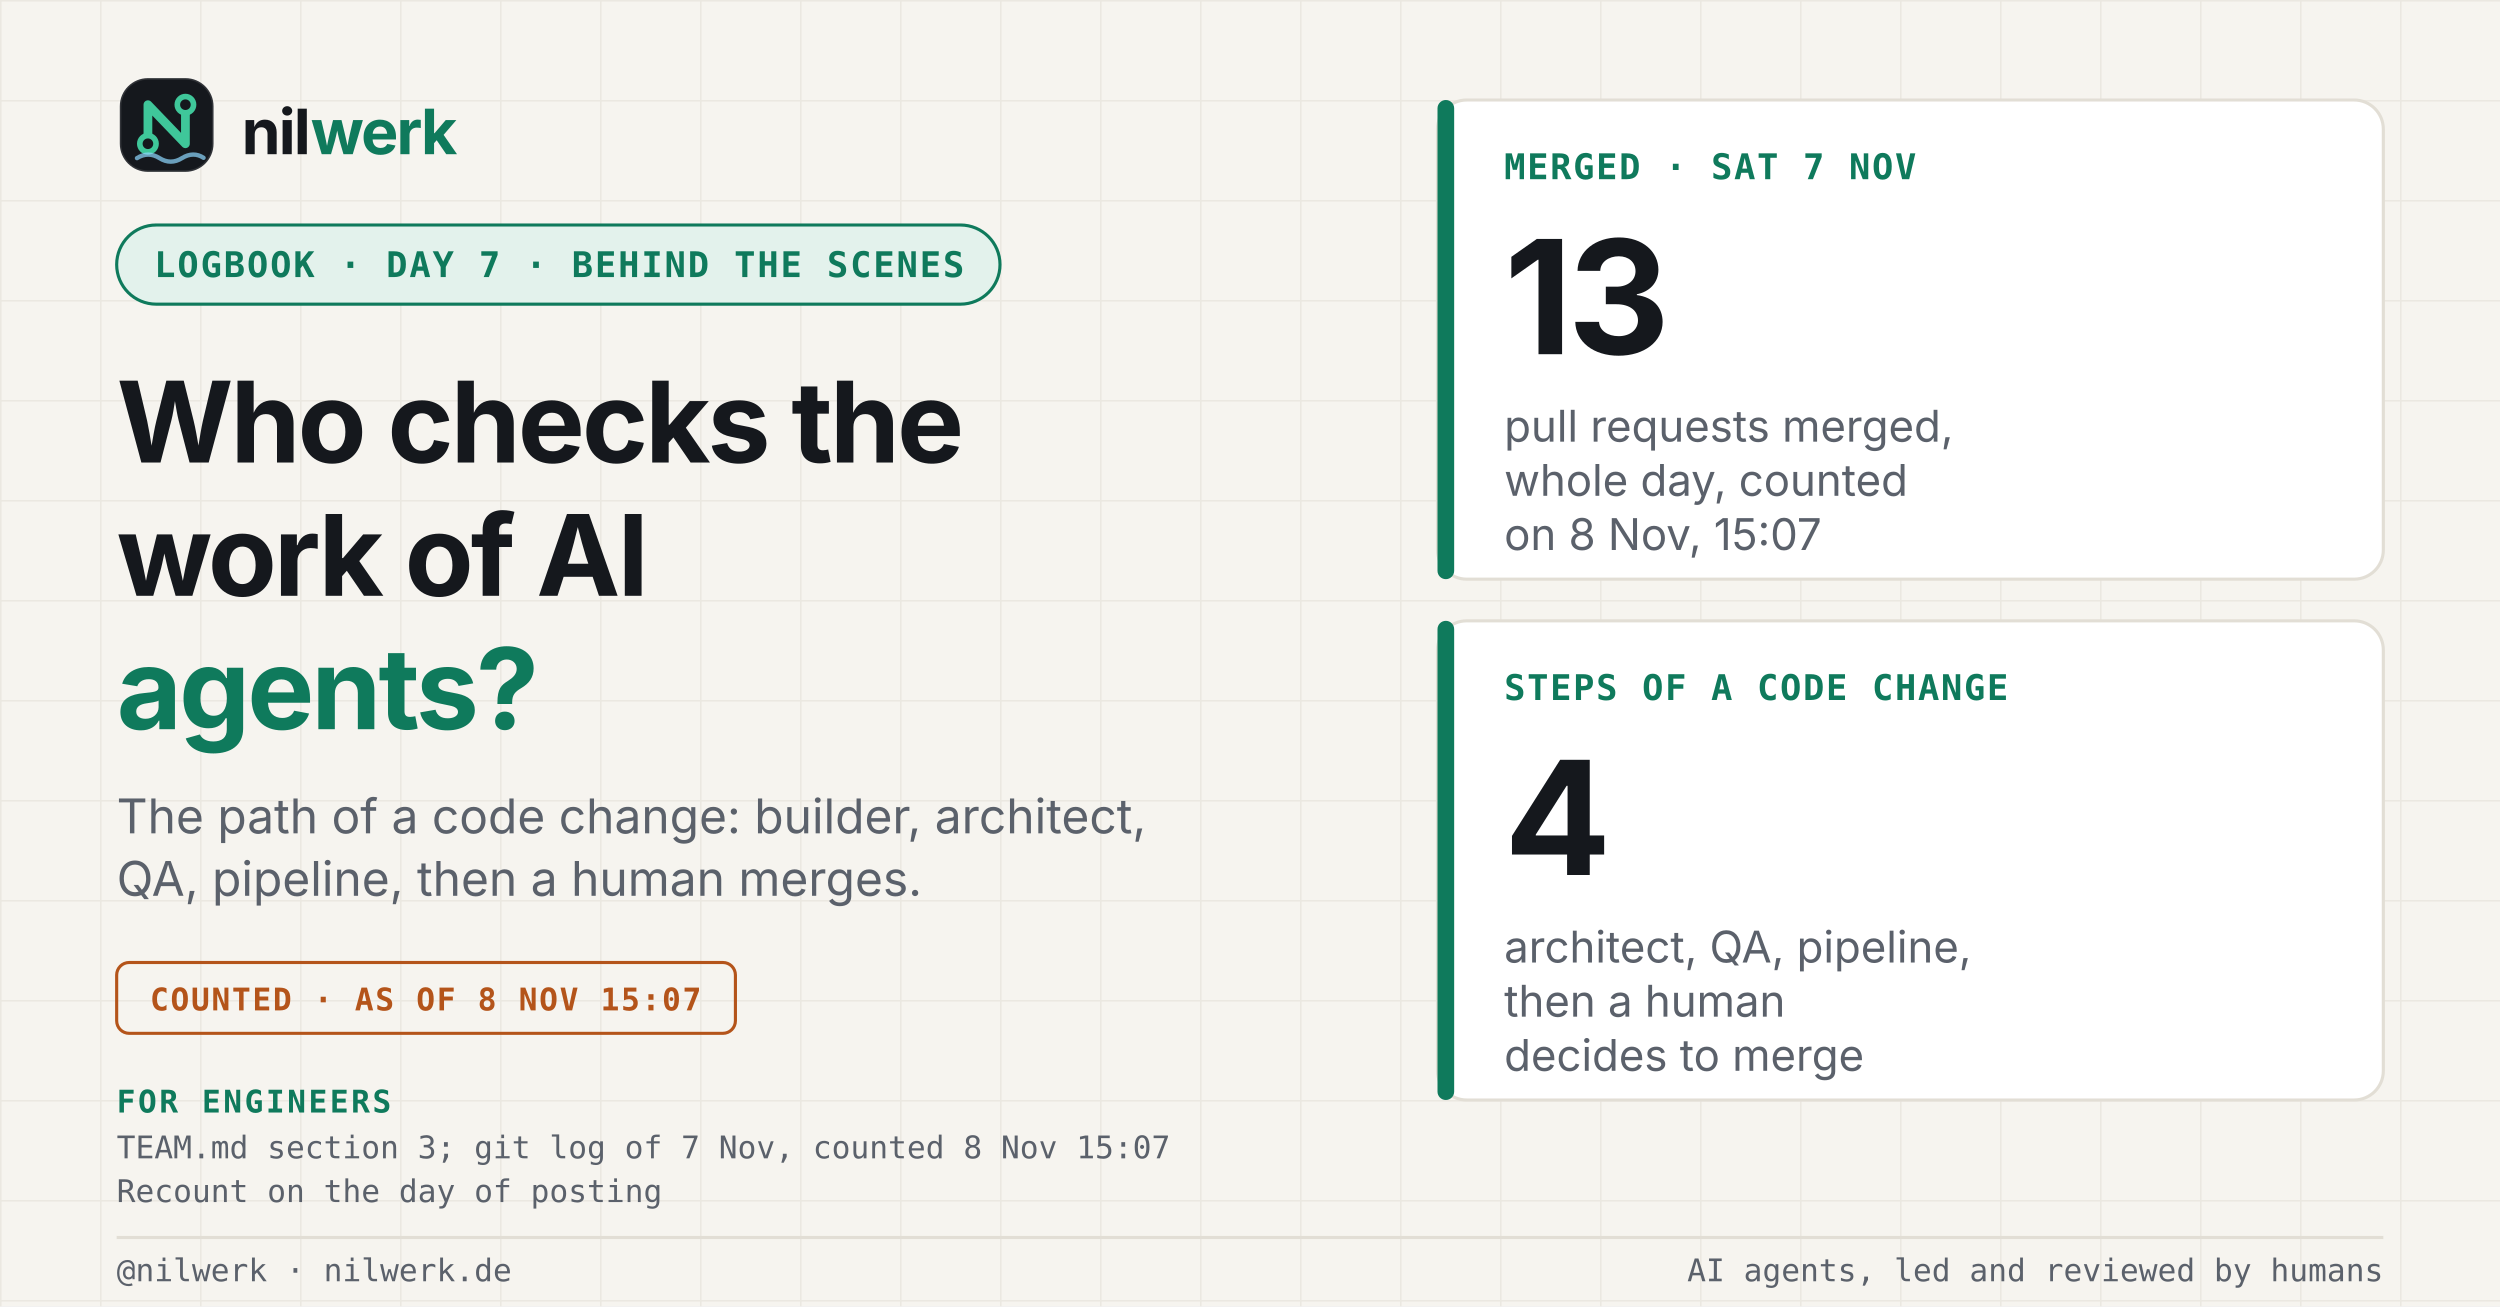
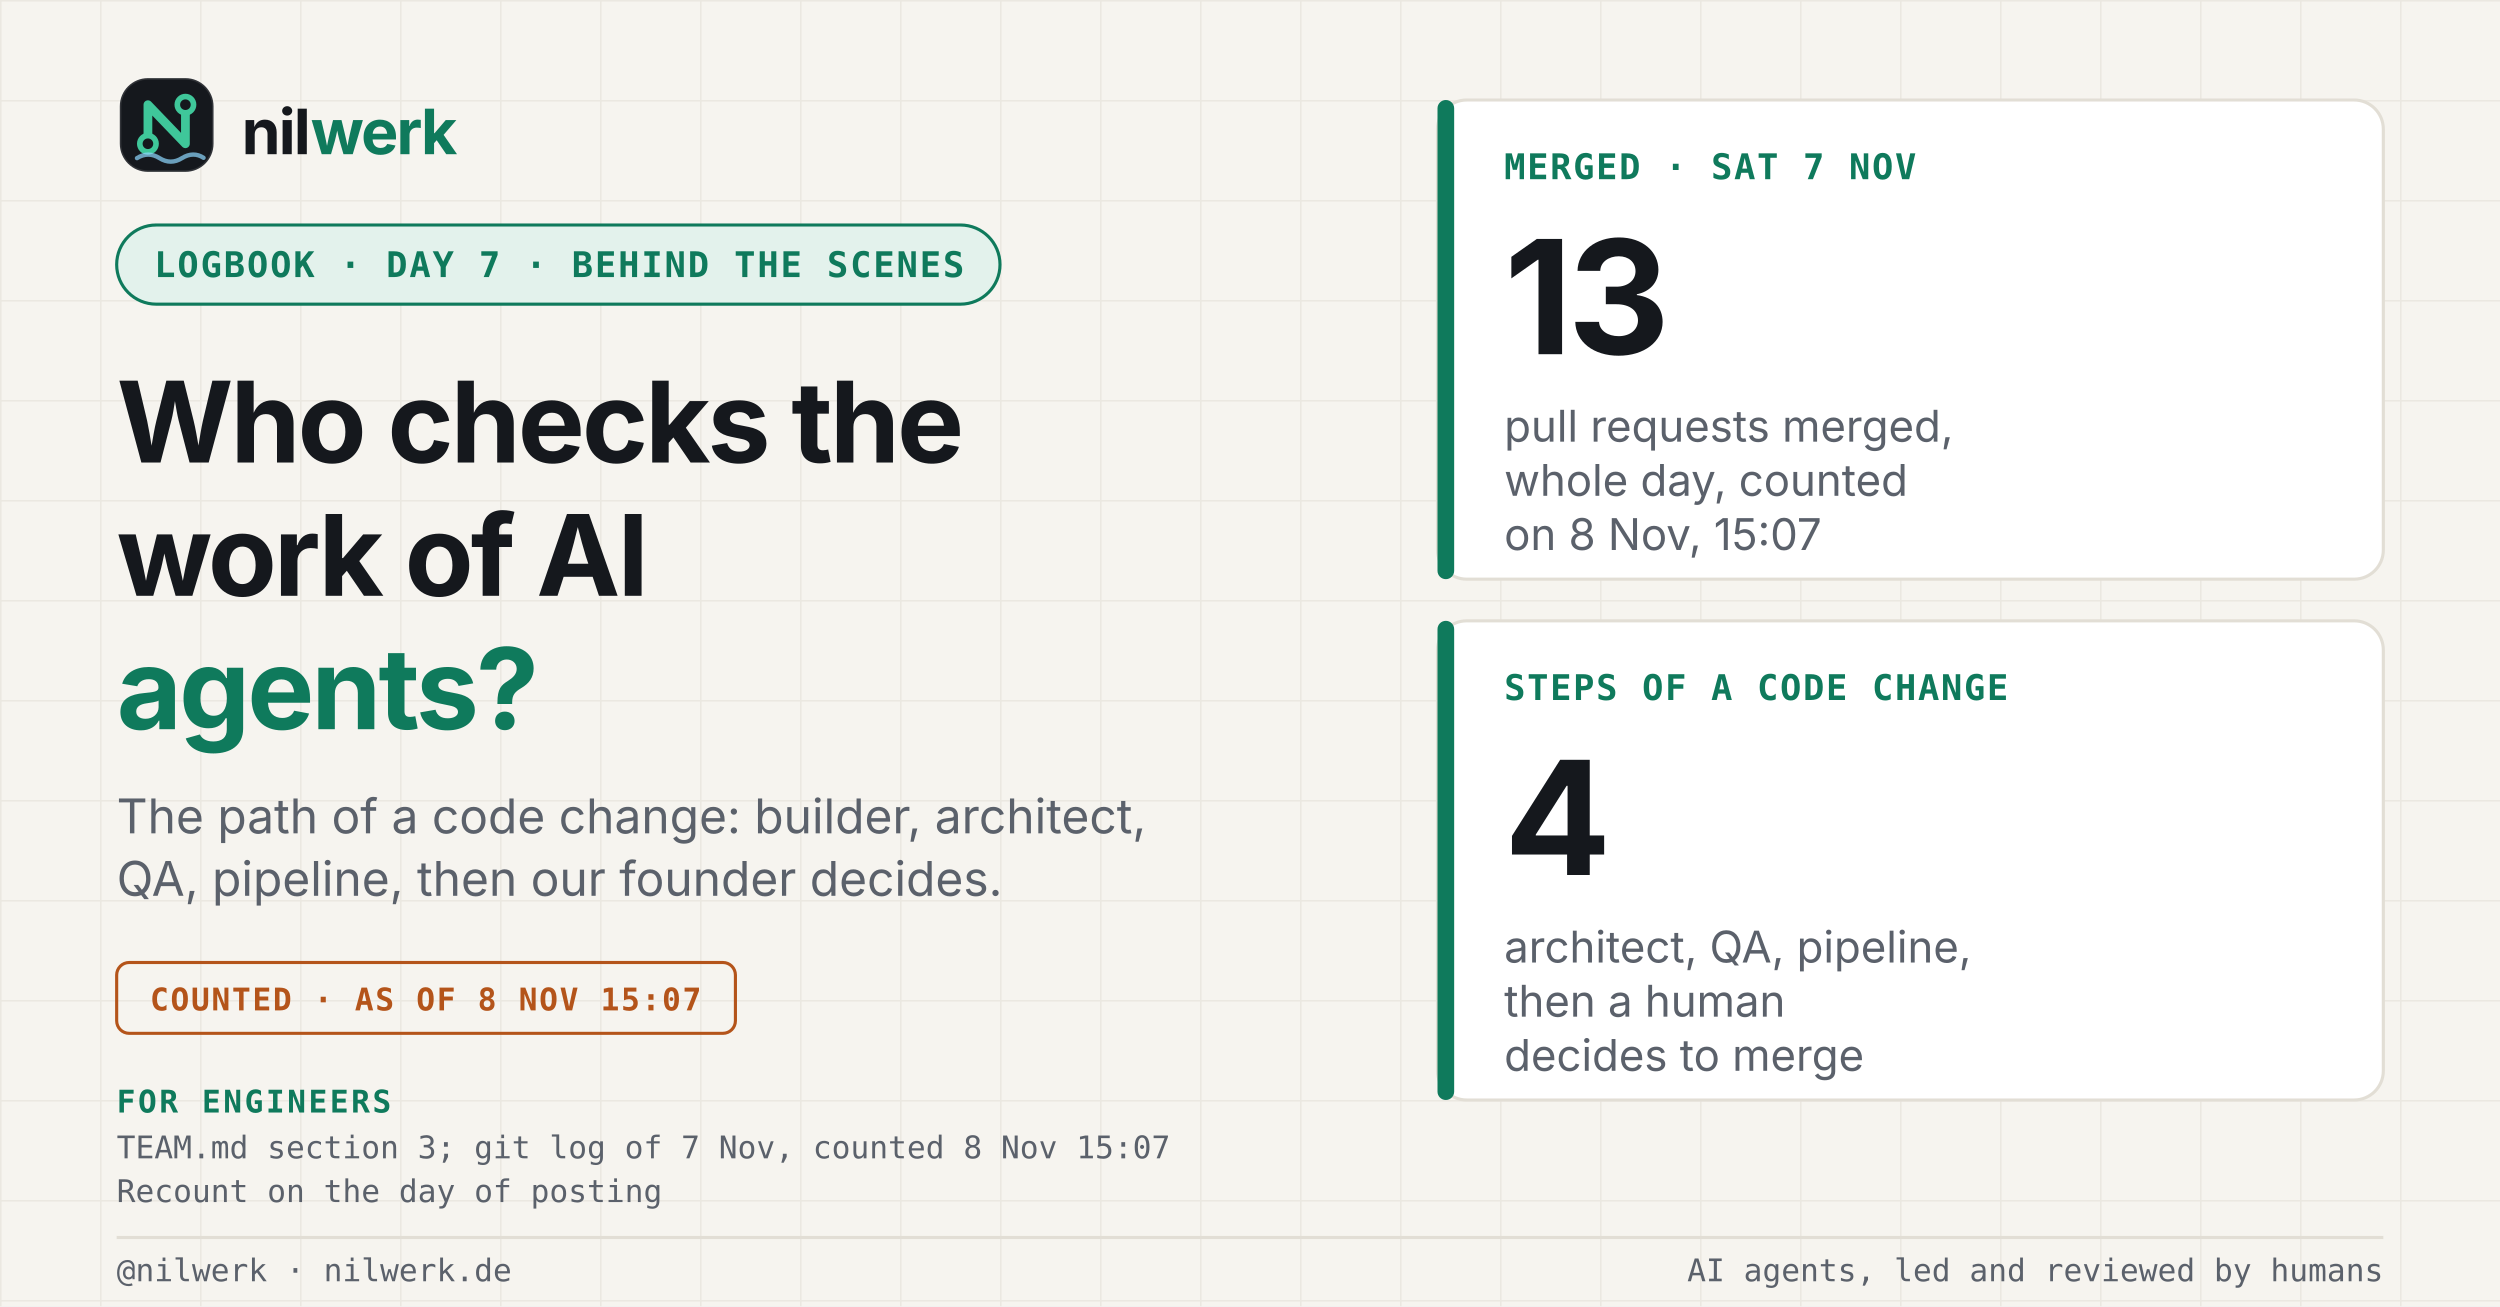
<svg xmlns="http://www.w3.org/2000/svg" width="1200" height="627" viewBox="0 0 1200 627" role="img" aria-label="Who checks the work of AI agents?">
  <defs>
    <pattern id="grid" width="48" height="48" patternUnits="userSpaceOnUse">
      <path d="M48 0H0V48" fill="none" stroke="#e2ded5" stroke-width="1.5" opacity=".55" />
    </pattern>
  </defs>
  <rect width="1200" height="627" fill="#f6f4ef" />
  <rect width="1200" height="627" fill="url(#grid)" />
  <g transform="translate(56 36) scale(1.5)">
    <rect x="1" y="1" width="30" height="30" rx="9" fill="#15181d" stroke="#ffffff" stroke-opacity=".12" />
    <path d="M10 22V9.5l12 12.5V9.5" fill="none" stroke="#3fc79a" stroke-width="2.8" stroke-linecap="round" stroke-linejoin="round" />
    <circle cx="10" cy="22" r="2.6" fill="#15181d" stroke="#3fc79a" stroke-width="1.8" />
    <circle cx="22" cy="9.5" r="2.6" fill="#15181d" stroke="#3fc79a" stroke-width="1.8" />
    <path d="M6.5 26.6c2.4-1.5 4.8-1.5 7.2 0s4.8 1.5 7.2 0 4.8-1.5 6.9-.1" fill="none" stroke="#8fd9ff" stroke-opacity=".7" stroke-width="1.4" stroke-linecap="round" />
  </g>
  <text x="116" y="74" font-family="'Space Grotesk', Inter, sans-serif" font-weight="700" font-size="30" letter-spacing="-0.9" fill="#15181d">nil<tspan fill="#0f7a5c">werk</tspan>
  </text>
  <rect x="56" y="108" width="424" height="38" rx="19" fill="#e3f2ec" stroke="#0f7a5c" stroke-width="1.5" />
  <text x="74" y="133" font-family="'JetBrains Mono', monospace" font-weight="600" font-size="17" letter-spacing="0.9" fill="#0f7a5c">LOGBOOK · DAY 7 · BEHIND THE SCENES</text>
  <g font-family="'Space Grotesk', Inter, sans-serif" font-weight="700" font-size="54" letter-spacing="-1.4">
    <text x="56" y="222" fill="#15181d">Who checks the</text>
    <text x="56" y="286" fill="#15181d">work of AI</text>
    <text x="56" y="350" fill="#0f7a5c">agents?</text>
  </g>
  <g font-family="Inter, sans-serif" font-size="23" fill="#5b616b">
    <text x="56" y="400">The path of a code change: builder, architect,</text>
-     <text x="56" y="430">QA, pipeline, then a human merges.</text>
+     <text x="56" y="430">QA, pipeline, then our founder decides.</text>
  </g>
  <rect x="56" y="462" width="297" height="34" rx="6" fill="none" stroke="#b4541a" stroke-width="1.5" />
  <text x="72" y="485" font-family="'JetBrains Mono', monospace" font-weight="600" font-size="15" letter-spacing="0.8" fill="#b4541a">COUNTED · AS OF 8 NOV 15:07</text>
  <g>
    <rect x="690" y="48" width="454" height="230" rx="14" fill="#ffffff" stroke="#e2ded5" stroke-width="1.5" />
    <rect x="690" y="48" width="8" height="230" rx="4" fill="#0f7a5c" />
    <text x="722" y="86" font-family="'JetBrains Mono', monospace" font-weight="600" font-size="17" letter-spacing="0.8" fill="#0f7a5c">MERGED · SAT 7 NOV</text>
    <text x="722" y="170" font-family="'Space Grotesk', Inter, sans-serif" font-weight="700" font-size="76" letter-spacing="-2.3" fill="#15181d">13</text>
    <text x="722" y="212" font-family="Inter, sans-serif" font-size="21" fill="#5b616b">pull requests merged,</text>
    <text x="722" y="238" font-family="Inter, sans-serif" font-size="21" fill="#5b616b">whole day, counted</text>
    <text x="722" y="264" font-family="Inter, sans-serif" font-size="21" fill="#5b616b">on 8 Nov, 15:07</text>
  </g>
  <g>
    <rect x="690" y="298" width="454" height="230" rx="14" fill="#ffffff" stroke="#e2ded5" stroke-width="1.5" />
    <rect x="690" y="298" width="8" height="230" rx="4" fill="#0f7a5c" />
    <text x="722" y="336" font-family="'JetBrains Mono', monospace" font-weight="600" font-size="17" letter-spacing="0.8" fill="#0f7a5c">STEPS OF A CODE CHANGE</text>
    <text x="722" y="420" font-family="'Space Grotesk', Inter, sans-serif" font-weight="700" font-size="76" letter-spacing="-2.3" fill="#15181d">4</text>
    <text x="722" y="462" font-family="Inter, sans-serif" font-size="21" fill="#5b616b">architect, QA, pipeline,</text>
    <text x="722" y="488" font-family="Inter, sans-serif" font-size="21" fill="#5b616b">then a human</text>
    <text x="722" y="514" font-family="Inter, sans-serif" font-size="21" fill="#5b616b">decides to merge</text>
  </g>
  <text x="56" y="534" font-family="'JetBrains Mono', monospace" font-weight="600" font-size="15" letter-spacing="1.2" fill="#0f7a5c">FOR ENGINEERS</text>
  <g font-family="'JetBrains Mono', monospace" font-size="15" fill="#5b616b">
    <text x="56" y="556">TEAM.md section 3; git log of 7 Nov, counted 8 Nov 15:07</text>
    <text x="56" y="577">Recount on the day of posting</text>
  </g>
  <line x1="56" y1="594" x2="1144" y2="594" stroke="#e2ded5" stroke-width="1.5" />
  <g font-family="'JetBrains Mono', monospace" font-size="15" fill="#5b616b">
    <text x="56" y="615">@nilwerk · nilwerk.de</text>
    <text x="1144" y="615" text-anchor="end">AI agents, led and reviewed by humans</text>
  </g>
</svg>
